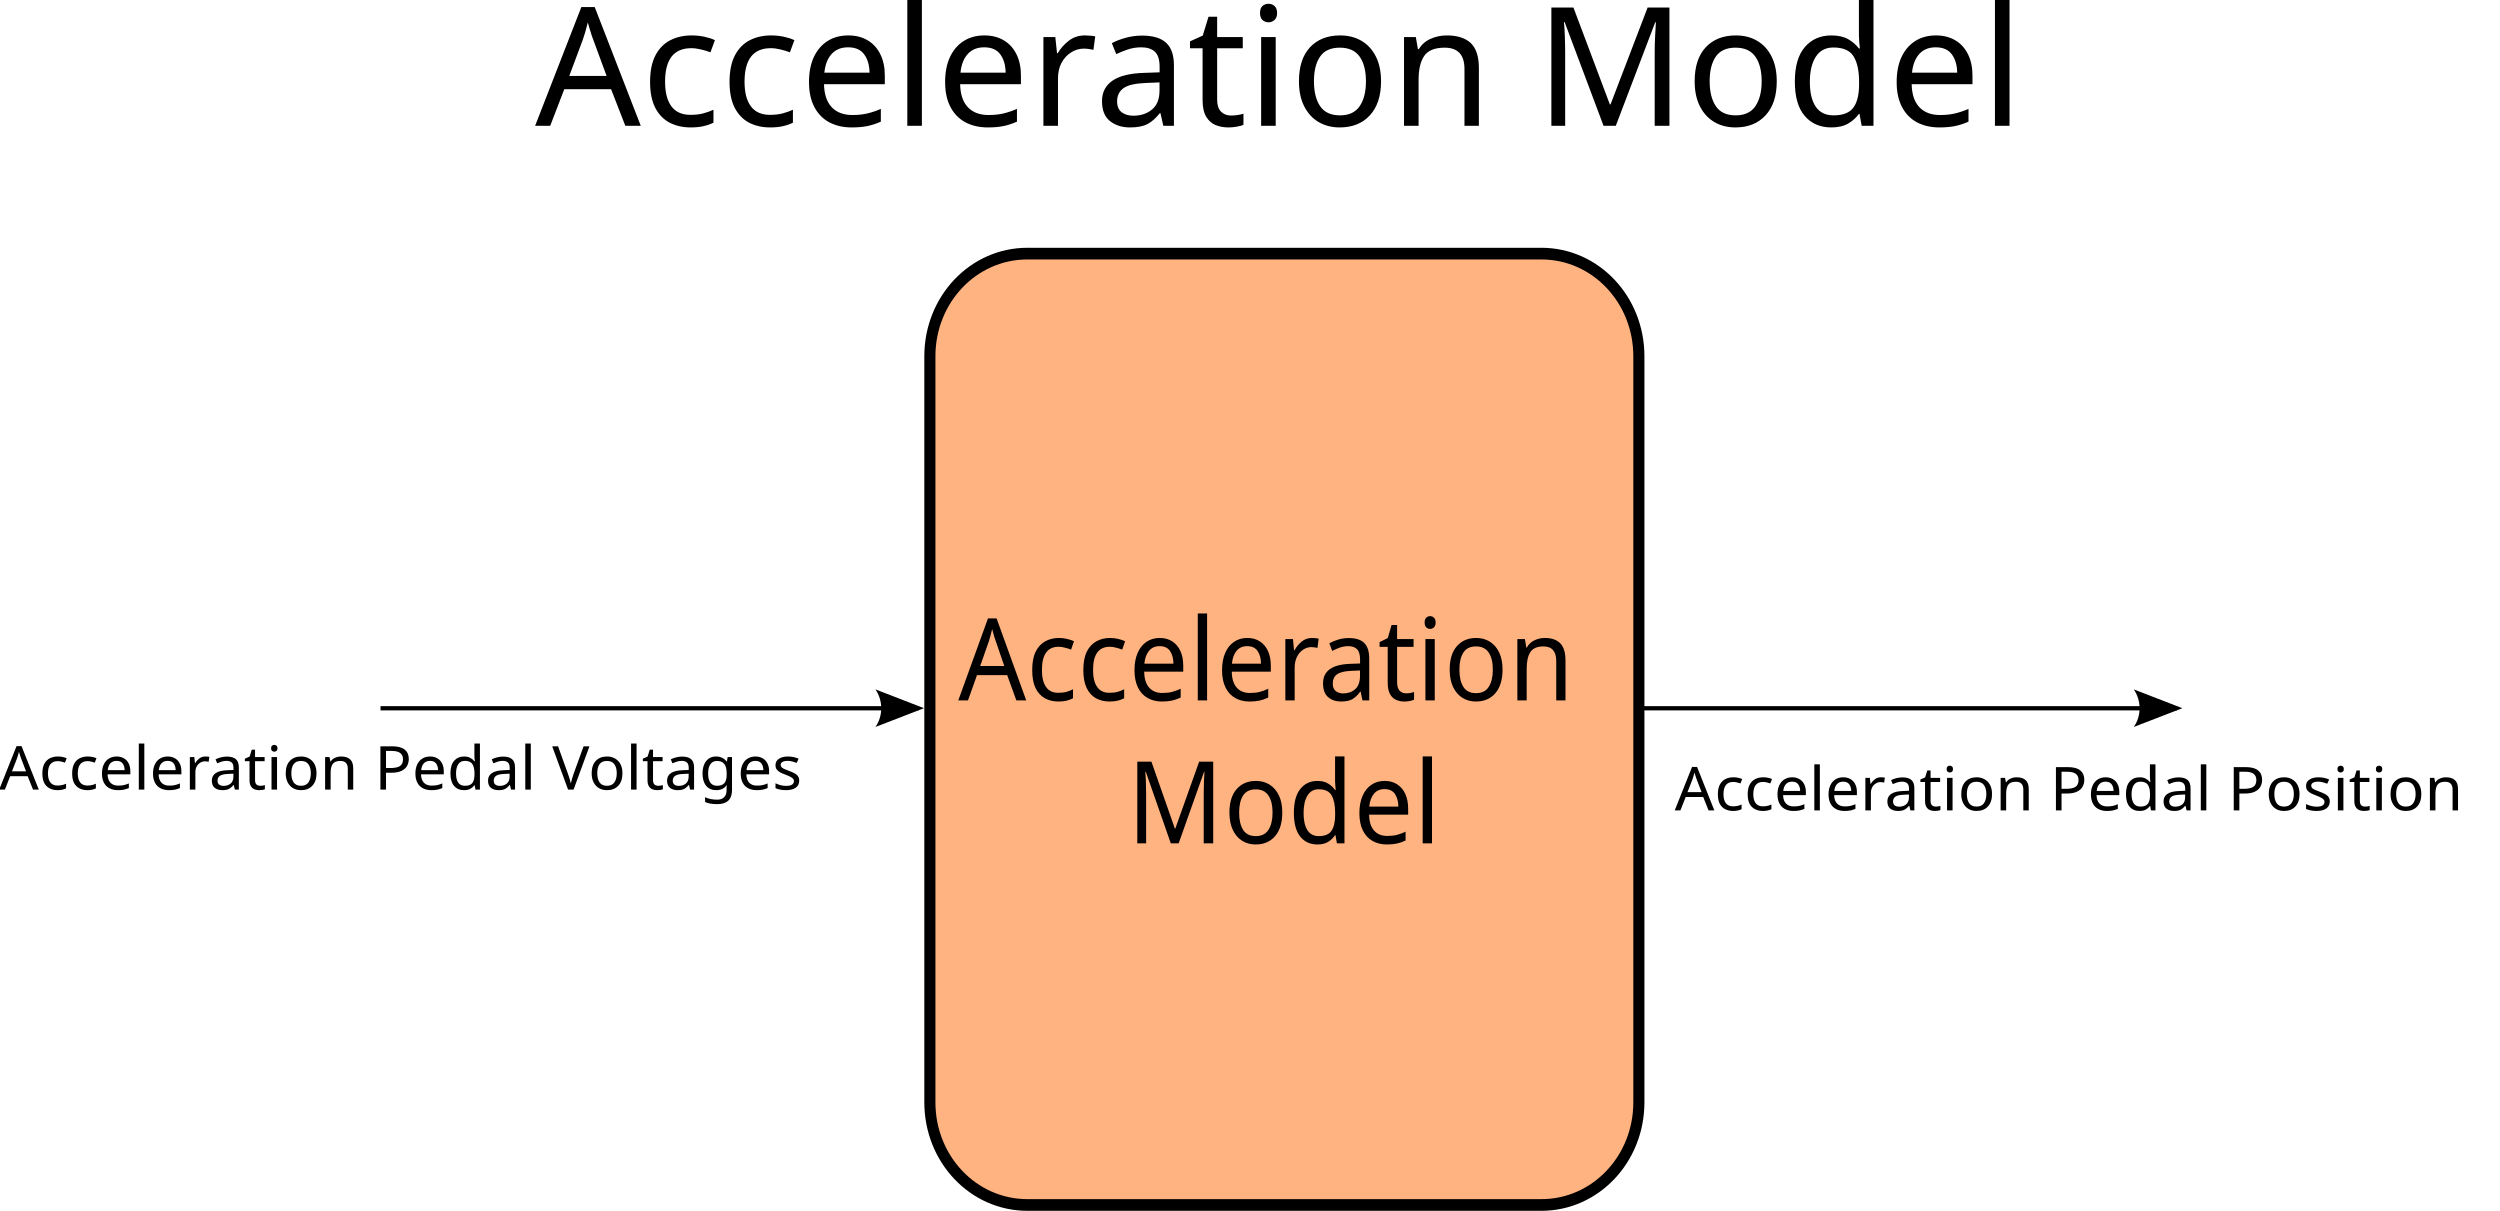
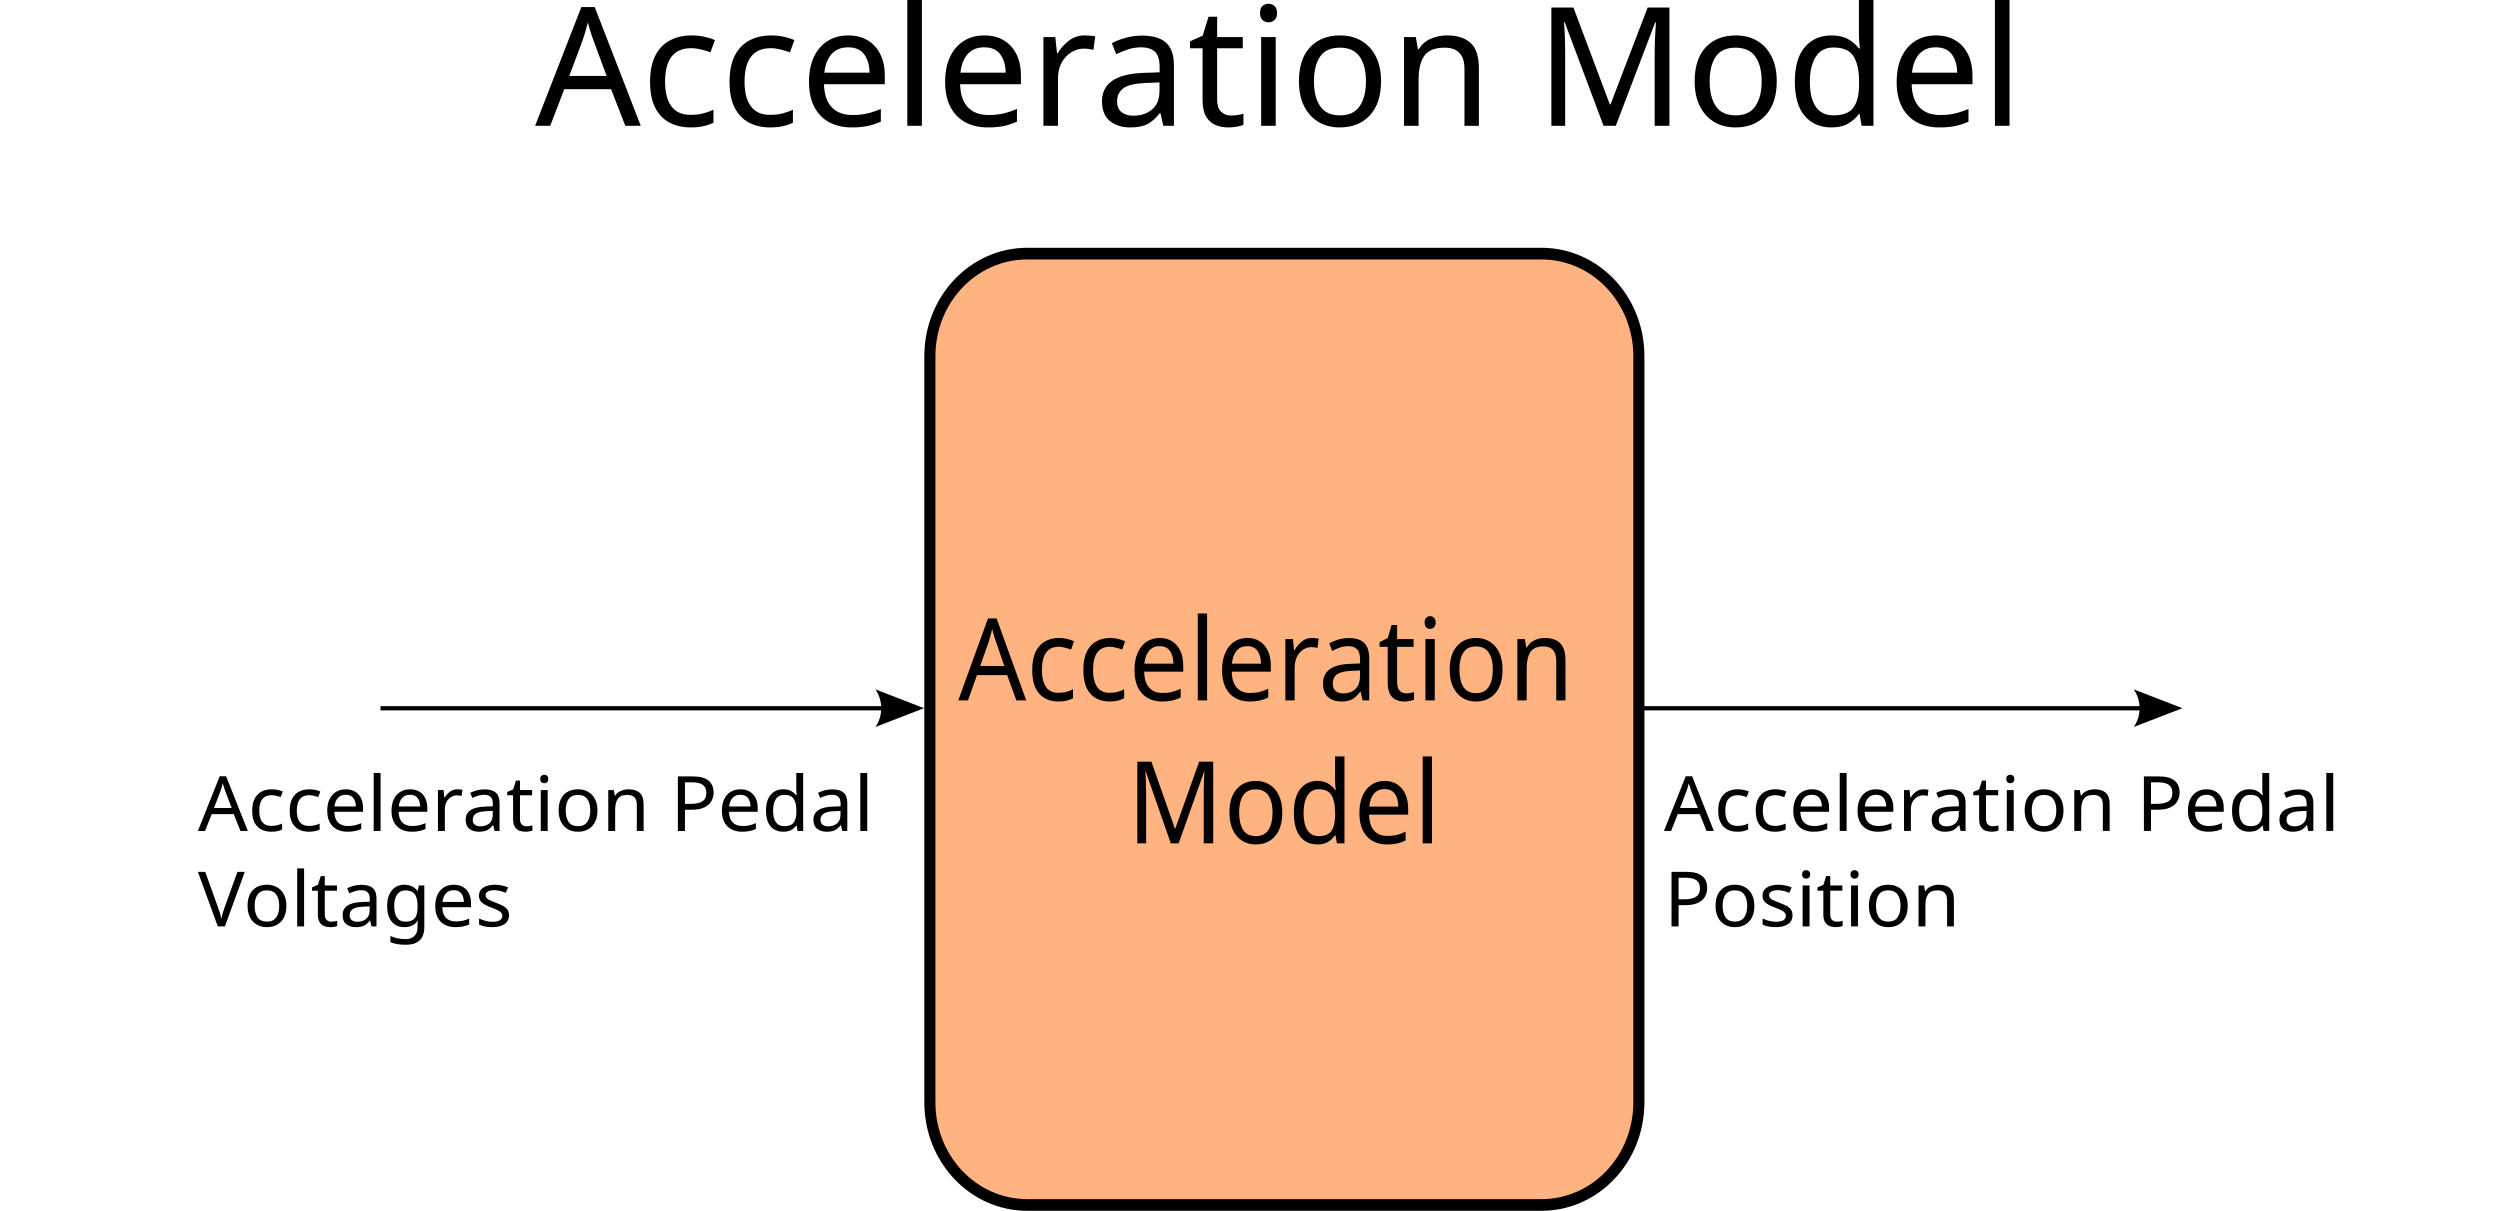
<svg xmlns="http://www.w3.org/2000/svg" version="1.1" id="svg914" xml:space="preserve" width="603.972" height="292.52" viewBox="0 0 603.972 292.52">
  <defs id="defs918">
    <clipPath clipPathUnits="userSpaceOnUse" id="clipPath930">
      <path d="M 0,0 H 453 V 220 H 0 Z" id="path928" />
    </clipPath>
  </defs>
  <g id="g920" transform="matrix(1.333333,0,0,1.333333,0,8.6463318e-6)">
    <g id="g922">
      <g id="g924">
        <g id="g926" />
        <g id="g940">
          <g clip-path="url(#clipPath930)" id="g938">
            <g id="g936">
              <g transform="scale(0.949937,1)" id="g934">
                <path d="M 195.963,45.953 H 294 c 10.305,0 18.599,8.297 18.599,18.598 V 199.73 c 0,10.305 -8.294,18.602 -18.599,18.602 h -98.037 c -10.305,0 -18.599,-8.297 -18.599,-18.602 V 64.551 c 0,-10.301 8.294,-18.598 18.599,-18.598 z" style="fill:#ffb380;fill-opacity:1;fill-rule:evenodd;stroke:#000000;stroke-width:2.117;stroke-linecap:butt;stroke-linejoin:miter;stroke-miterlimit:4;stroke-dasharray:none;stroke-opacity:1" id="path932" />
              </g>
            </g>
          </g>
        </g>
      </g>
      <text transform="matrix(0.9314542,0,0,1,173.6309,126.906)" style="font-variant:normal;font-weight:normal;font-size:20.723px;font-family:Verdana;-inkscape-font-specification:Verdana;writing-mode:lr-tb;fill:#000000;fill-opacity:1;fill-rule:nonzero;stroke:none" id="text946">
        <tspan x="0 14.154 24.93 35.705 48.036 53.714 66.044 74.499 86.932 95.097 100.775 113.333 126.43" y="0" id="tspan942">Acceleration </tspan>
        <tspan x="32.809 50.258 62.816 75.726 88.056" y="25.904" id="tspan944">Model</tspan>
      </text>
-       <text transform="matrix(1,0,0,0.9762766,-0.142866,143.0651)" style="font-variant:normal;font-weight:normal;font-size:11.253px;font-family:Verdana;-inkscape-font-specification:Verdana;writing-mode:lr-tb;fill:#000000;fill-opacity:1;fill-rule:nonzero;stroke:none" id="text950">
-         <tspan x="0 7.686 13.538 19.39 26.085 29.169 35.865 40.456 47.208 51.642 54.725 61.545 68.657 72.607 79.123 85.819 92.829 99.582 102.665 106.615 113.75 120.569 123.653 128.086 134.838 141.849 148.545" y="0" id="tspan948">Acceleration Pedal Voltages</tspan>
+       <text transform="matrix(1,0,0,0.9762766,35.85713,150.5651)" style="font-variant:normal;font-weight:normal;font-size:14.169px;font-family:Verdana;-inkscape-font-specification:Verdana;writing-mode:lr-tb;white-space:pre;inline-size:158.764;fill:#000000;fill-opacity:1;fill-rule:nonzero;stroke:none;letter-spacing:0px" id="text950" xml:space="preserve">
+         <tspan x="0" y="0" id="tspan56177">Acceleration Pedal </tspan>
+         <tspan x="0" y="17.711" id="tspan56179">Voltages</tspan>
+       </text>
+       <text transform="matrix(1,0,0,0.9762766,301.4898,150.564)" style="font-variant:normal;font-weight:normal;font-size:14.169px;font-family:Verdana;-inkscape-font-specification:Verdana;writing-mode:lr-tb;white-space:pre;inline-size:158.764;fill:#000000;fill-opacity:1;fill-rule:nonzero;stroke:none" id="text950-5" xml:space="preserve">
+         <tspan x="0" y="0" id="tspan56181">Acceleration Pedal </tspan>
+         <tspan x="0" y="17.711" id="tspan56183">Position</tspan>
      </text>
      <g id="g952" transform="scale(0.949937,1)">
        <path d="M 72.583,128.332 H 175.221" style="fill:none;stroke:#000000;stroke-width:0.771;stroke-linecap:butt;stroke-linejoin:miter;stroke-miterlimit:4;stroke-dasharray:none;stroke-opacity:1" id="path954" />
      </g>
      <path d="m 158.621,124.91 8.801,3.406 -8.801,3.407 c 1.406,-2.008 1.399,-4.762 0,-6.813 z" style="fill:#000000;fill-opacity:1;fill-rule:evenodd;stroke:none" id="path956" />
-       <text transform="matrix(1,0,0,0.9762766,303.4479,146.8332)" style="font-variant:normal;font-weight:normal;font-size:11.253px;font-family:Verdana;-inkscape-font-specification:Verdana;writing-mode:lr-tb;fill:#000000;fill-opacity:1;fill-rule:nonzero;stroke:none" id="text960">
-         <tspan x="0 7.686 13.538 19.39 26.085 29.169 35.865 40.456 47.208 51.642 54.725 61.545 68.657 72.607 79.123 85.819 92.829 99.582 102.665 106.615 113.131 119.95 125.802 128.885 133.319 136.403 143.222" y="0" id="tspan958">Acceleration Pedal Position</tspan>
-       </text>
      <g id="g962" transform="scale(0.949937,1)">
        <path d="M 312.599,128.332 H 415.237" style="fill:none;stroke:#000000;stroke-width:0.771;stroke-linecap:butt;stroke-linejoin:miter;stroke-miterlimit:4;stroke-dasharray:none;stroke-opacity:1" id="path964" />
      </g>
      <path d="m 386.621,124.91 8.801,3.406 -8.801,3.407 c 1.406,-2.008 1.399,-4.762 0,-6.813 z" style="fill:#000000;fill-opacity:1;fill-rule:evenodd;stroke:none" id="path966" />
      <text transform="translate(96.95973,22.79302)" style="font-variant:normal;font-weight:normal;font-size:30px;font-family:Verdana;-inkscape-font-specification:Verdana;writing-mode:lr-tb;fill:#000000;fill-opacity:1;fill-rule:nonzero;stroke:none" id="text970">
        <tspan x="0 20.49 36.09 51.69 69.54 77.76 95.61 107.85 125.85 137.67 145.89 164.07 183.03 193.56 218.82 237 255.691 273.541" y="0" id="tspan968">Acceleration Model</tspan>
      </text>
    </g>
  </g>
</svg>
